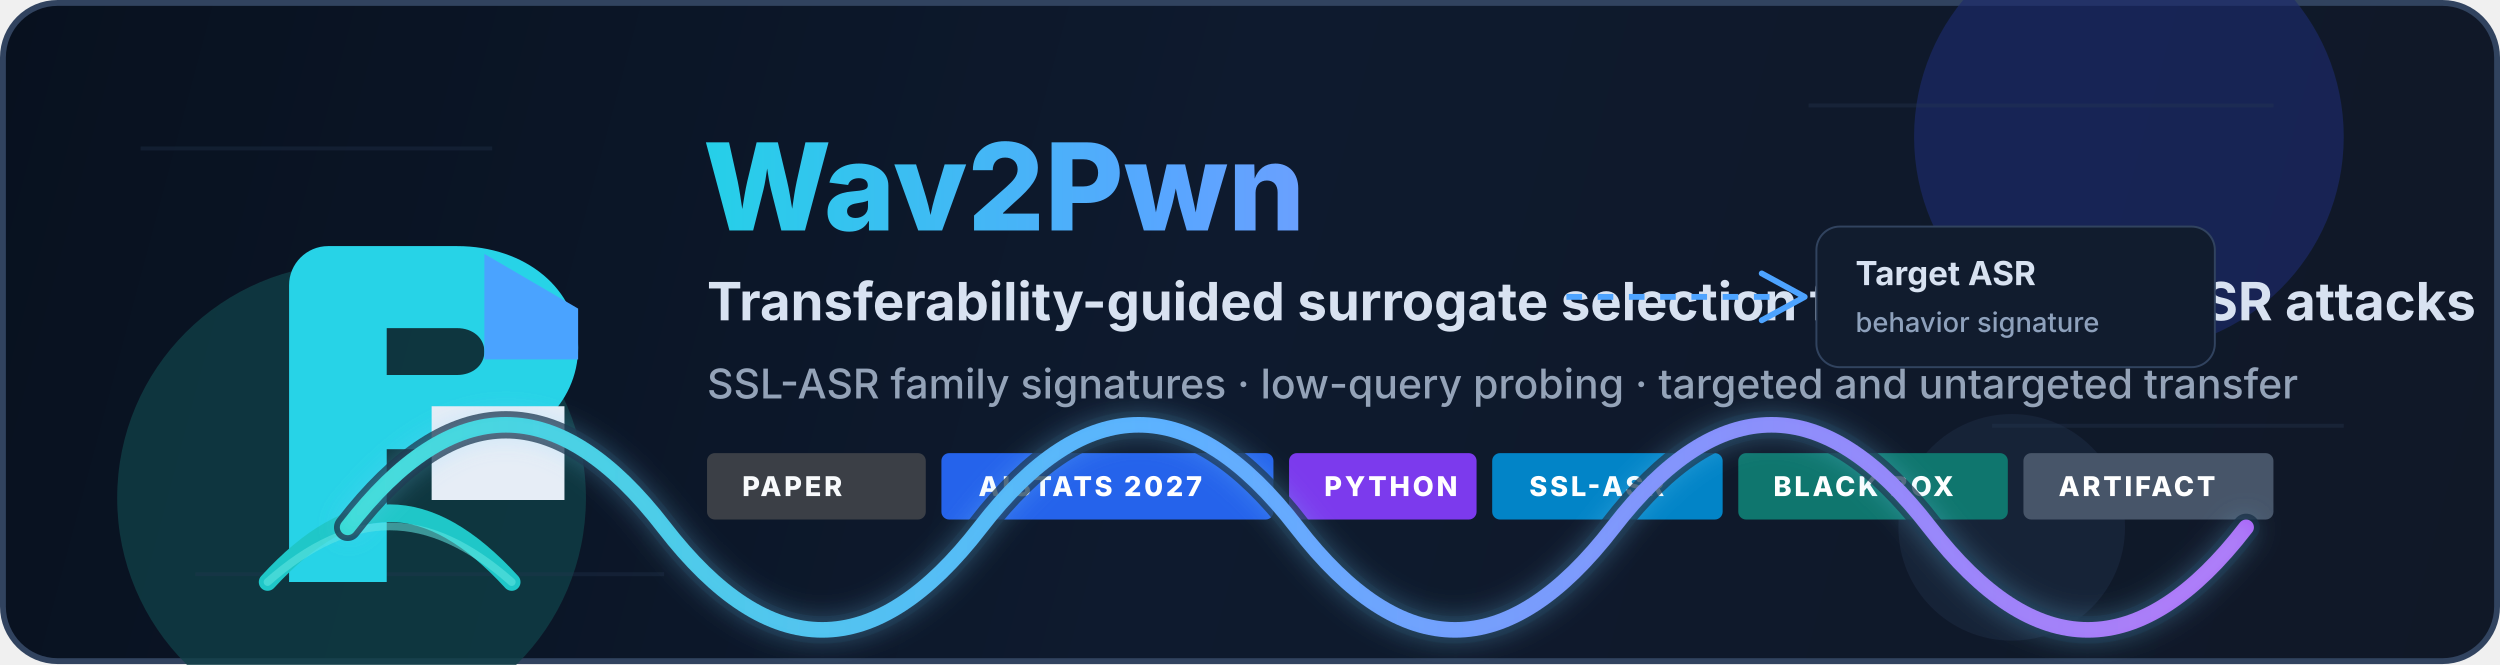
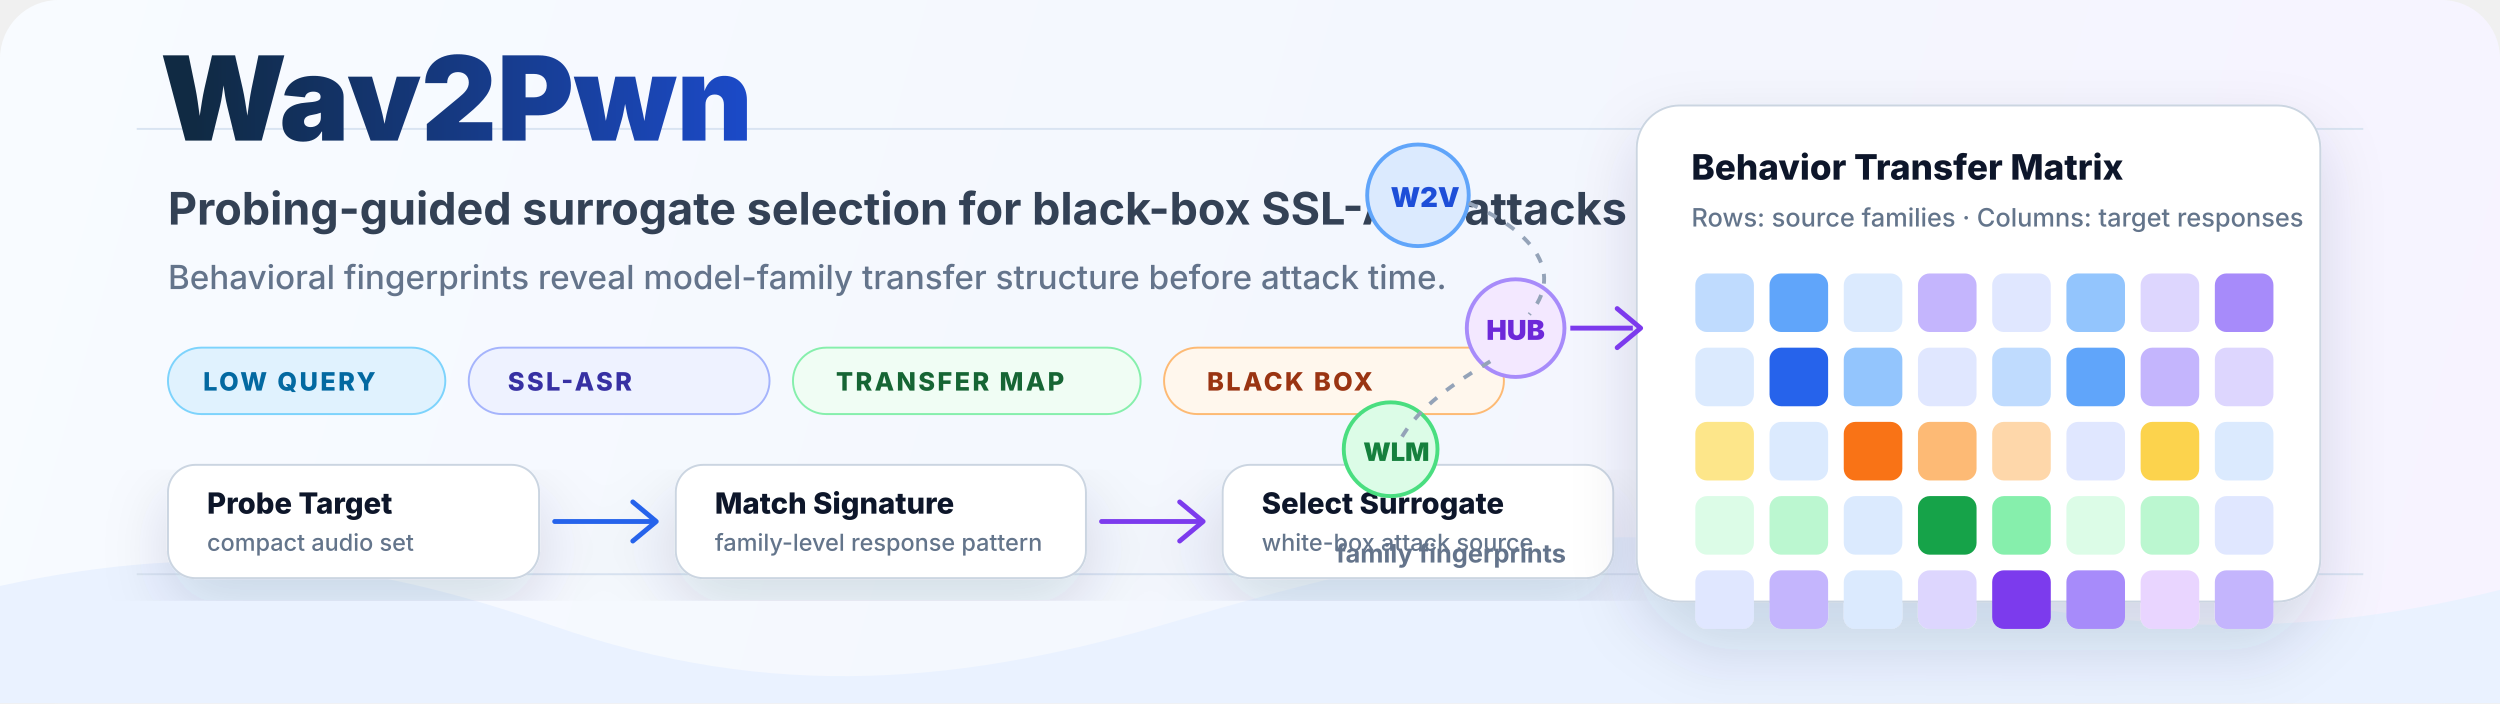
- <svg xmlns="http://www.w3.org/2000/svg" width="1280" height="340" viewBox="0 0 1280 340" fill="none" role="img" aria-labelledby="title desc">
+ <svg xmlns="http://www.w3.org/2000/svg" width="1280" height="360" viewBox="0 0 1280 360" fill="none" role="img" aria-labelledby="title desc">
  <defs>
-     <linearGradient id="bg" x1="0" y1="0" x2="1280" y2="340" gradientUnits="userSpaceOnUse">
-       <stop offset="0" stop-color="#08111F" />
-       <stop offset="0.48" stop-color="#0E1A2E" />
-       <stop offset="1" stop-color="#101827" />
+     <linearGradient id="paperBg" x1="0" y1="0" x2="1280" y2="360" gradientUnits="userSpaceOnUse">
+       <stop offset="0" stop-color="#F8FBFF" />
+       <stop offset="0.55" stop-color="#F3F7FE" />
+       <stop offset="1" stop-color="#F7F3FF" />
    </linearGradient>
-     <linearGradient id="titleGrad" x1="360" y1="100" x2="900" y2="100" gradientUnits="userSpaceOnUse">
-       <stop offset="0" stop-color="#25D0E8" />
-       <stop offset="0.44" stop-color="#58A6FF" />
-       <stop offset="1" stop-color="#A78BFA" />
+     <linearGradient id="ink" x1="100" y1="42" x2="610" y2="42" gradientUnits="userSpaceOnUse">
+       <stop offset="0" stop-color="#102A43" />
+       <stop offset="0.62" stop-color="#1D4ED8" />
+       <stop offset="1" stop-color="#7C3AED" />
    </linearGradient>
-     <linearGradient id="waveGrad" x1="170" y1="250" x2="1110" y2="250" gradientUnits="userSpaceOnUse">
-       <stop offset="0" stop-color="#26D9D0" />
-       <stop offset="0.45" stop-color="#4DA3FF" />
-       <stop offset="1" stop-color="#A855F7" />
+     <linearGradient id="matrixHot" x1="0" y1="0" x2="1" y2="1">
+       <stop offset="0" stop-color="#E0F2FE" />
+       <stop offset="0.5" stop-color="#60A5FA" />
+       <stop offset="1" stop-color="#7C3AED" />
    </linearGradient>
-     <filter id="softGlow" x="-20%" y="-40%" width="140%" height="180%">
-       <feGaussianBlur stdDeviation="7" result="blur" />
-       <feColorMatrix in="blur" type="matrix" values="0 0 0 0 0.2 0 0 0 0 0.65 0 0 0 0 1 0 0 0 0.45 0" />
-       <feBlend in="SourceGraphic" mode="screen" />
+     <filter id="panelShadow" x="-10%" y="-20%" width="120%" height="140%">
+       <feDropShadow dx="0" dy="14" stdDeviation="16" flood-color="#12355B" flood-opacity="0.14" />
    </filter>
  </defs>
-   <rect x="1.5" y="1.5" width="1277" height="337" rx="28" fill="url(#bg)" stroke="#31435F" stroke-width="3" />
-   <circle cx="180" cy="255" r="120" fill="#103F46" opacity="0.78" />
-   <circle cx="1090" cy="70" r="110" fill="#1B2A6B" opacity="0.65" />
-   <circle cx="1030" cy="270" r="58" fill="#18243A" opacity="0.85" />
-   <g opacity="0.34">
-     <path d="M72 76H252" stroke="#24364E" stroke-width="2" />
-     <path d="M1020 218H1200" stroke="#263852" stroke-width="2" />
-     <path d="M926 54H1164" stroke="#263852" stroke-width="2" />
-     <path d="M100 294H340" stroke="#24364E" stroke-width="2" />
+   <rect x="0" y="0" width="1280" height="360" rx="30" fill="url(#paperBg)" />
+   <path d="M0 300C110 276 190 288 282 320C396 360 495 350 602 318C744 276 840 260 956 292C1072 324 1168 330 1280 302V360H0V300Z" fill="#EAF2FF" />
+   <path d="M70 66H1210" stroke="#D9E4F2" stroke-width="1" />
+   <path d="M70 294H1210" stroke="#D9E4F2" stroke-width="1" />
+   <text x="82" y="72" fill="url(#ink)" font-family="Inter, ui-sans-serif, system-ui, -apple-system, BlinkMacSystemFont, Segoe UI, sans-serif" font-size="60" font-weight="850" letter-spacing="0">Wav2Pwn</text>
+   <text x="86" y="115" fill="#334155" font-family="Inter, ui-sans-serif, system-ui, -apple-system, BlinkMacSystemFont, Segoe UI, sans-serif" font-size="23" font-weight="650" letter-spacing="0">Probing-guided surrogate selection for black-box SSL-ASR attacks</text>
+   <text x="86" y="148" fill="#64748B" font-family="Inter, ui-sans-serif, system-ui, -apple-system, BlinkMacSystemFont, Segoe UI, sans-serif" font-size="17" font-weight="500" letter-spacing="0">Behavioral fingerprints reveal model-family transfer structure before attack time.</text>
+   <g transform="translate(86 178)" font-family="Inter, ui-sans-serif, system-ui, -apple-system, BlinkMacSystemFont, Segoe UI, sans-serif">
+     <rect x="0" y="0" width="142" height="34" rx="17" fill="#E0F2FE" stroke="#7DD3FC" />
+     <text x="18" y="22" fill="#0369A1" font-size="13" font-weight="800" letter-spacing="1.2">LOW QUERY</text>
+     <rect x="154" y="0" width="154" height="34" rx="17" fill="#EEF2FF" stroke="#A5B4FC" />
+     <text x="174" y="22" fill="#3730A3" font-size="13" font-weight="800" letter-spacing="1.2">SSL-ASR</text>
+     <rect x="320" y="0" width="178" height="34" rx="17" fill="#F0FDF4" stroke="#86EFAC" />
+     <text x="342" y="22" fill="#166534" font-size="13" font-weight="800" letter-spacing="1.2">TRANSFER MAP</text>
+     <rect x="510" y="0" width="174" height="34" rx="17" fill="#FFF7ED" stroke="#FDBA74" />
+     <text x="532" y="22" fill="#9A3412" font-size="13" font-weight="800" letter-spacing="1.2">BLACK BOX</text>
  </g>
-   <g transform="translate(118 88)">
-     <path d="M116 38H50C39 38 30 47 30 58V210H80V142H121C153 142 178 119 178 90C178 60 151 38 116 38ZM80 80H116C124 80 130 85 130 92C130 99 124 104 116 104H80V80Z" fill="#27D3E7" />
-     <path d="M178 70L130 42V96H178V70Z" fill="#4AA3FF" />
-     <rect x="103" y="120" width="68" height="48" fill="#E6EDF6" />
-     <path d="M19 210C62 163 101 163 144 210" stroke="#1FC7C8" stroke-width="9" stroke-linecap="round" />
-     <path d="M19 210C62 172 101 172 144 210" stroke="#63E6E2" stroke-width="4" stroke-linecap="round" opacity="0.55" />
+   <g transform="translate(86 238)" font-family="Inter, ui-sans-serif, system-ui, -apple-system, BlinkMacSystemFont, Segoe UI, sans-serif" filter="url(#panelShadow)">
+     <rect x="0" y="0" width="190" height="58" rx="14" fill="#FFFFFF" stroke="#CBD5E1" />
+     <text x="20" y="25" fill="#0F172A" font-size="15" font-weight="800">Probe Target</text>
+     <text x="20" y="44" fill="#64748B" font-size="12" font-weight="550">compact audio set</text>
+     <rect x="260" y="0" width="210" height="58" rx="14" fill="#FFFFFF" stroke="#CBD5E1" />
+     <text x="280" y="25" fill="#0F172A" font-size="15" font-weight="800">Match Signature</text>
+     <text x="280" y="44" fill="#64748B" font-size="12" font-weight="550">family-level response pattern</text>
+     <rect x="540" y="0" width="200" height="58" rx="14" fill="#FFFFFF" stroke="#CBD5E1" />
+     <text x="560" y="25" fill="#0F172A" font-size="15" font-weight="800">Select Surrogate</text>
+     <text x="560" y="44" fill="#64748B" font-size="12" font-weight="550">white-box attack source</text>
+     <path d="M198 29H248" stroke="#2563EB" stroke-width="2.5" stroke-linecap="round" />
+     <path d="M238 19L250 29L238 39" stroke="#2563EB" stroke-width="2.5" stroke-linecap="round" stroke-linejoin="round" />
+     <path d="M478 29H528" stroke="#7C3AED" stroke-width="2.5" stroke-linecap="round" />
+     <path d="M518 19L530 29L518 39" stroke="#7C3AED" stroke-width="2.5" stroke-linecap="round" stroke-linejoin="round" />
  </g>
-   <text x="360" y="118" fill="url(#titleGrad)" font-family="Inter, ui-sans-serif, system-ui, -apple-system, BlinkMacSystemFont, Segoe UI, sans-serif" font-size="62" font-weight="800" letter-spacing="0">Wav2Pwn</text>
-   <text x="362" y="164" fill="#D8E2F1" font-family="Inter, ui-sans-serif, system-ui, -apple-system, BlinkMacSystemFont, Segoe UI, sans-serif" font-size="27" font-weight="650" letter-spacing="0">Transferability-guided surrogate selection for black-box ASR attacks</text>
-   <text x="362" y="204" fill="#94A3B8" font-family="Inter, ui-sans-serif, system-ui, -apple-system, BlinkMacSystemFont, Segoe UI, sans-serif" font-size="21" font-weight="500" letter-spacing="0">SSL-ASR family signatures · low-query probing · targeted and untargeted transfer</text>
-   <g transform="translate(362 232)" font-family="Inter, ui-sans-serif, system-ui, -apple-system, BlinkMacSystemFont, Segoe UI, sans-serif" font-size="14" font-weight="800" letter-spacing="1.4">
-     <rect x="0" y="0" width="112" height="34" rx="4" fill="#3B3F46" />
-     <text x="18" y="22" fill="#F8FAFC">PAPER</text>
-     <rect x="120" y="0" width="170" height="34" rx="4" fill="#2563EB" />
-     <text x="139" y="22" fill="#FFFFFF">AISTATS 2027</text>
-     <rect x="298" y="0" width="96" height="34" rx="4" fill="#7C3AED" />
-     <text x="316" y="22" fill="#FFFFFF">PYTHON</text>
-     <rect x="402" y="0" width="118" height="34" rx="4" fill="#0284C7" />
-     <text x="421" y="22" fill="#FFFFFF">SSL-ASR</text>
-     <rect x="528" y="0" width="138" height="34" rx="4" fill="#0F766E" />
-     <text x="546" y="22" fill="#FFFFFF">BLACK BOX</text>
-     <rect x="674" y="0" width="128" height="34" rx="4" fill="#475569" />
-     <text x="692" y="22" fill="#FFFFFF">ARTIFACT</text>
+   <g transform="translate(838 54)" filter="url(#panelShadow)">
+     <rect x="0" y="0" width="350" height="254" rx="22" fill="#FFFFFF" stroke="#CBD5E1" />
+     <text x="28" y="38" fill="#0F172A" font-family="Inter, ui-sans-serif, system-ui, -apple-system, BlinkMacSystemFont, Segoe UI, sans-serif" font-size="18" font-weight="800">Behavior Transfer Matrix</text>
+     <text x="28" y="62" fill="#64748B" font-family="Inter, ui-sans-serif, system-ui, -apple-system, BlinkMacSystemFont, Segoe UI, sans-serif" font-size="13" font-weight="550">Rows: source families · Columns: target responses</text>
+     <g transform="translate(30 86)">
+       <rect x="0" y="0" width="30" height="30" rx="6" fill="#BFDBFE" />
+       <rect x="38" y="0" width="30" height="30" rx="6" fill="#60A5FA" />
+       <rect x="76" y="0" width="30" height="30" rx="6" fill="#DBEAFE" />
+       <rect x="114" y="0" width="30" height="30" rx="6" fill="#C4B5FD" />
+       <rect x="152" y="0" width="30" height="30" rx="6" fill="#E0E7FF" />
+       <rect x="190" y="0" width="30" height="30" rx="6" fill="#93C5FD" />
+       <rect x="228" y="0" width="30" height="30" rx="6" fill="#DDD6FE" />
+       <rect x="266" y="0" width="30" height="30" rx="6" fill="#A78BFA" />
+       <rect x="0" y="38" width="30" height="30" rx="6" fill="#DBEAFE" />
+       <rect x="38" y="38" width="30" height="30" rx="6" fill="#2563EB" />
+       <rect x="76" y="38" width="30" height="30" rx="6" fill="#93C5FD" />
+       <rect x="114" y="38" width="30" height="30" rx="6" fill="#E0E7FF" />
+       <rect x="152" y="38" width="30" height="30" rx="6" fill="#BFDBFE" />
+       <rect x="190" y="38" width="30" height="30" rx="6" fill="#60A5FA" />
+       <rect x="228" y="38" width="30" height="30" rx="6" fill="#C4B5FD" />
+       <rect x="266" y="38" width="30" height="30" rx="6" fill="#DDD6FE" />
+       <rect x="0" y="76" width="30" height="30" rx="6" fill="#FDE68A" />
+       <rect x="38" y="76" width="30" height="30" rx="6" fill="#DBEAFE" />
+       <rect x="76" y="76" width="30" height="30" rx="6" fill="#F97316" />
+       <rect x="114" y="76" width="30" height="30" rx="6" fill="#FDBA74" />
+       <rect x="152" y="76" width="30" height="30" rx="6" fill="#FED7AA" />
+       <rect x="190" y="76" width="30" height="30" rx="6" fill="#E0E7FF" />
+       <rect x="228" y="76" width="30" height="30" rx="6" fill="#FCD34D" />
+       <rect x="266" y="76" width="30" height="30" rx="6" fill="#DBEAFE" />
+       <rect x="0" y="114" width="30" height="30" rx="6" fill="#DCFCE7" />
+       <rect x="38" y="114" width="30" height="30" rx="6" fill="#BBF7D0" />
+       <rect x="76" y="114" width="30" height="30" rx="6" fill="#DBEAFE" />
+       <rect x="114" y="114" width="30" height="30" rx="6" fill="#16A34A" />
+       <rect x="152" y="114" width="30" height="30" rx="6" fill="#86EFAC" />
+       <rect x="190" y="114" width="30" height="30" rx="6" fill="#DCFCE7" />
+       <rect x="228" y="114" width="30" height="30" rx="6" fill="#BBF7D0" />
+       <rect x="266" y="114" width="30" height="30" rx="6" fill="#E0E7FF" />
+       <rect x="0" y="152" width="30" height="30" rx="6" fill="#E0E7FF" />
+       <rect x="38" y="152" width="30" height="30" rx="6" fill="#C4B5FD" />
+       <rect x="76" y="152" width="30" height="30" rx="6" fill="#DBEAFE" />
+       <rect x="114" y="152" width="30" height="30" rx="6" fill="#DDD6FE" />
+       <rect x="152" y="152" width="30" height="30" rx="6" fill="#7C3AED" />
+       <rect x="190" y="152" width="30" height="30" rx="6" fill="#A78BFA" />
+       <rect x="228" y="152" width="30" height="30" rx="6" fill="#E9D5FF" />
+       <rect x="266" y="152" width="30" height="30" rx="6" fill="#C4B5FD" />
+     </g>
  </g>
-   <path d="M178 270C232 200 286 200 340 270C394 340 448 340 502 270C556 200 610 200 664 270C718 340 772 340 826 270C880 200 934 200 988 270C1042 340 1096 340 1150 270" stroke="#102338" stroke-width="14" stroke-linecap="round" opacity="0.75" />
-   <path d="M178 270C232 200 286 200 340 270C394 340 448 340 502 270C556 200 610 200 664 270C718 340 772 340 826 270C880 200 934 200 988 270C1042 340 1096 340 1150 270" stroke="url(#waveGrad)" stroke-width="8" stroke-linecap="round" filter="url(#softGlow)" />
-   <g transform="translate(930 116)">
-     <rect x="0" y="0" width="204" height="72" rx="12" fill="#111C2E" stroke="#31435F" />
-     <text x="20" y="30" fill="#D8E2F1" font-family="Inter, ui-sans-serif, system-ui, -apple-system, BlinkMacSystemFont, Segoe UI, sans-serif" font-size="17" font-weight="700">Target ASR</text>
-     <text x="20" y="54" fill="#8EA1BC" font-family="Inter, ui-sans-serif, system-ui, -apple-system, BlinkMacSystemFont, Segoe UI, sans-serif" font-size="14" font-weight="500">behavior signature</text>
-     <path d="M-128 36H-18" stroke="#4DA3FF" stroke-width="3" stroke-dasharray="8 8" />
-     <path d="M-28 24L-6 36L-28 48" stroke="#4DA3FF" stroke-width="3" stroke-linecap="round" stroke-linejoin="round" />
+   <g transform="translate(692 66)" font-family="Inter, ui-sans-serif, system-ui, -apple-system, BlinkMacSystemFont, Segoe UI, sans-serif">
+     <circle cx="34" cy="34" r="26" fill="#DBEAFE" stroke="#60A5FA" stroke-width="2" />
+     <text x="20" y="40" fill="#1D4ED8" font-size="14" font-weight="850">W2V</text>
+     <circle cx="84" cy="102" r="25" fill="#F3E8FF" stroke="#A78BFA" stroke-width="2" />
+     <text x="69" y="108" fill="#6D28D9" font-size="14" font-weight="850">HUB</text>
+     <circle cx="20" cy="164" r="24" fill="#DCFCE7" stroke="#4ADE80" stroke-width="2" />
+     <text x="6" y="170" fill="#15803D" font-size="13" font-weight="850">WLM</text>
+     <path d="M60 38C96 54 108 75 91 95" stroke="#94A3B8" stroke-width="2" stroke-dasharray="5 6" />
+     <path d="M71 119C46 134 33 145 25 159" stroke="#94A3B8" stroke-width="2" stroke-dasharray="5 6" />
+     <path d="M112 102H144" stroke="#7C3AED" stroke-width="2.5" />
+     <path d="M136 92L148 102L136 112" stroke="#7C3AED" stroke-width="2.5" stroke-linecap="round" stroke-linejoin="round" />
+     <text x="-8" y="222" fill="#64748B" font-size="13" font-weight="700">family fingerprints</text>
  </g>
</svg>
